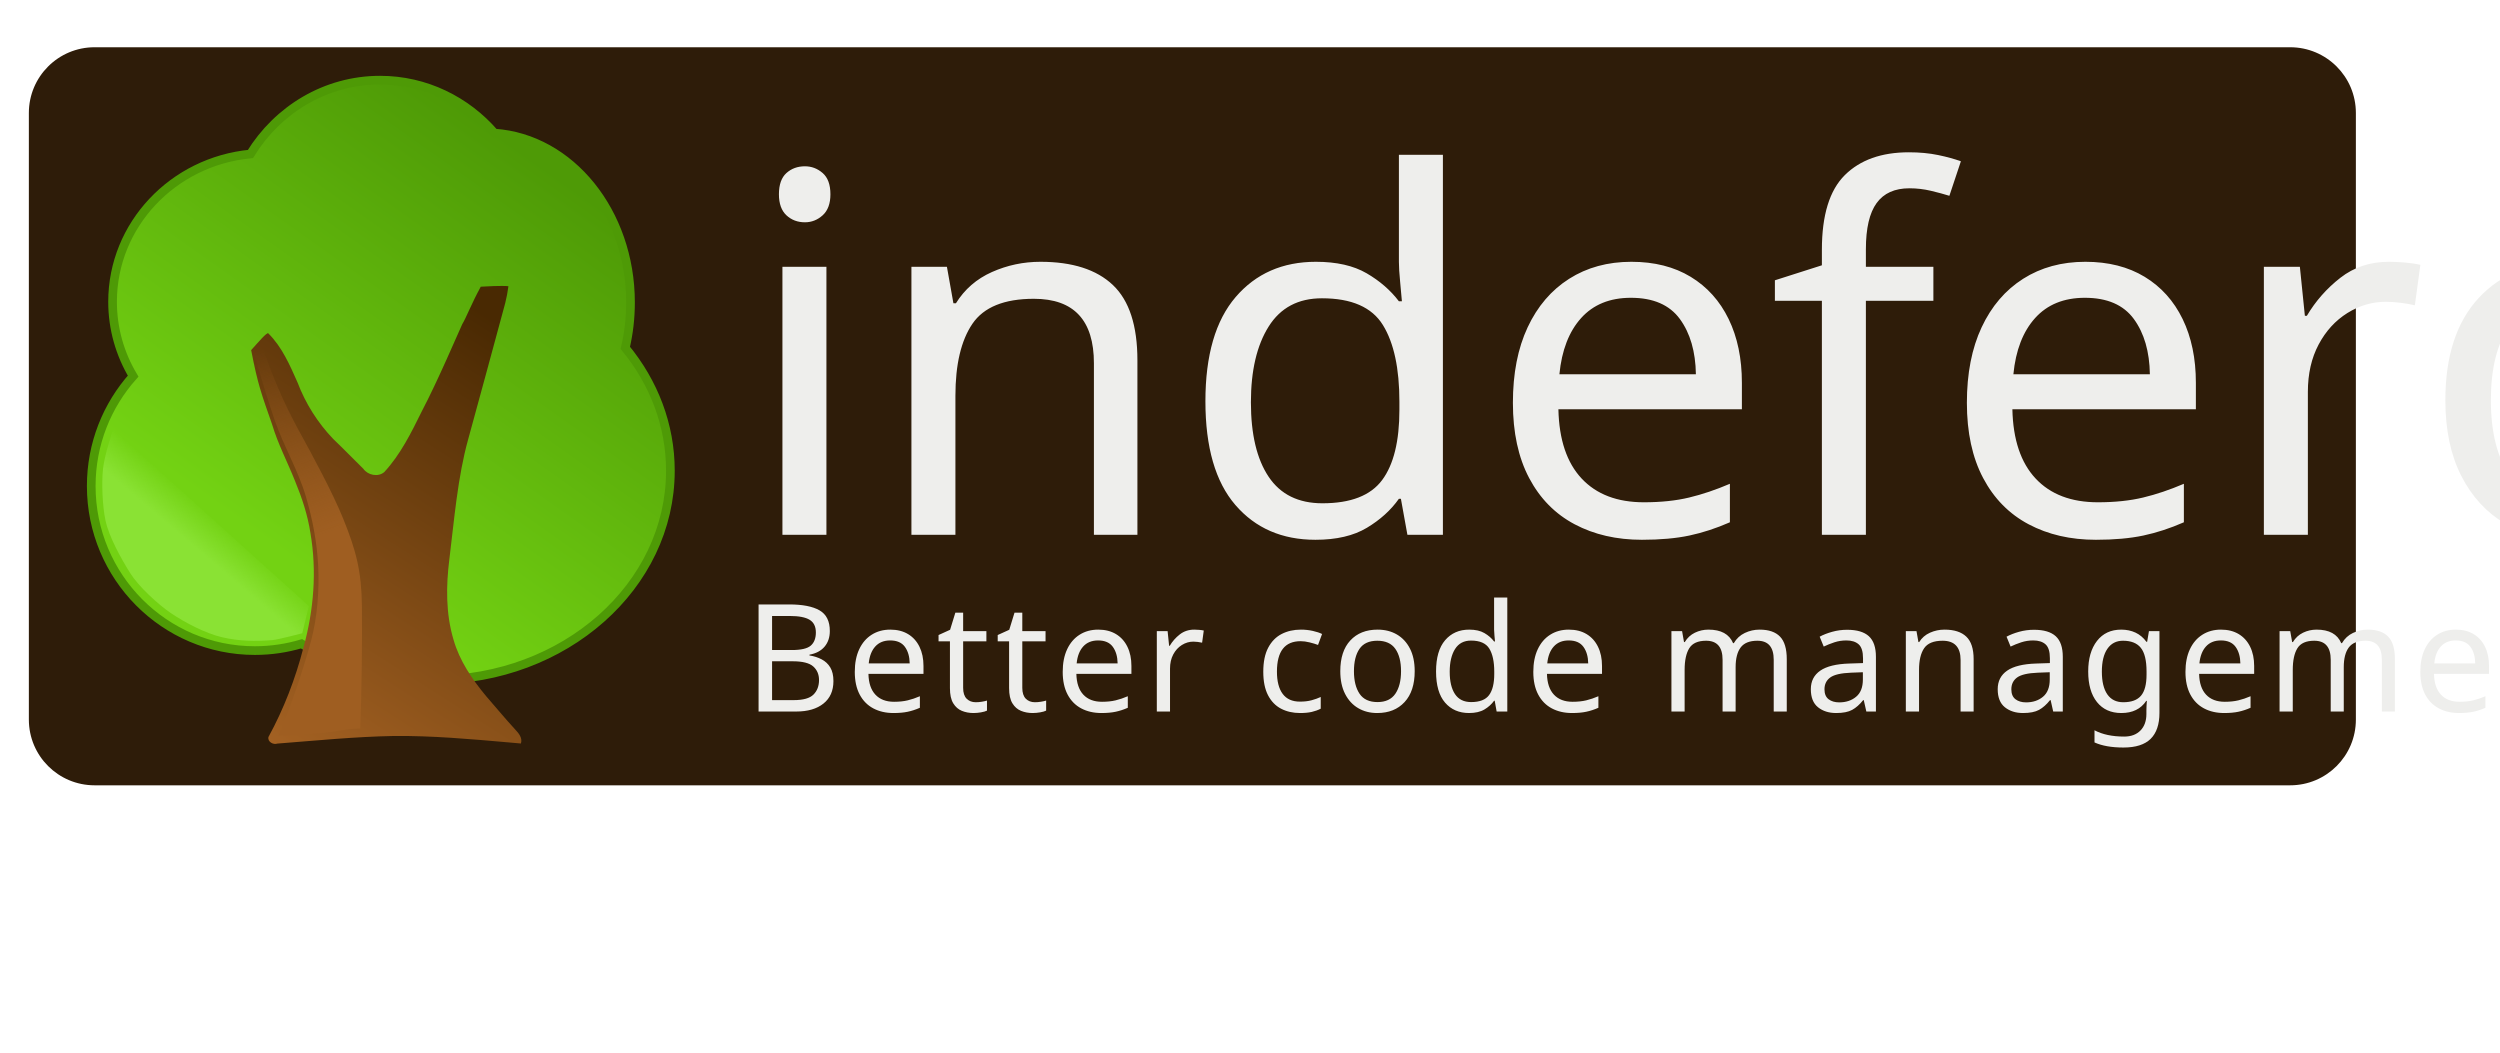
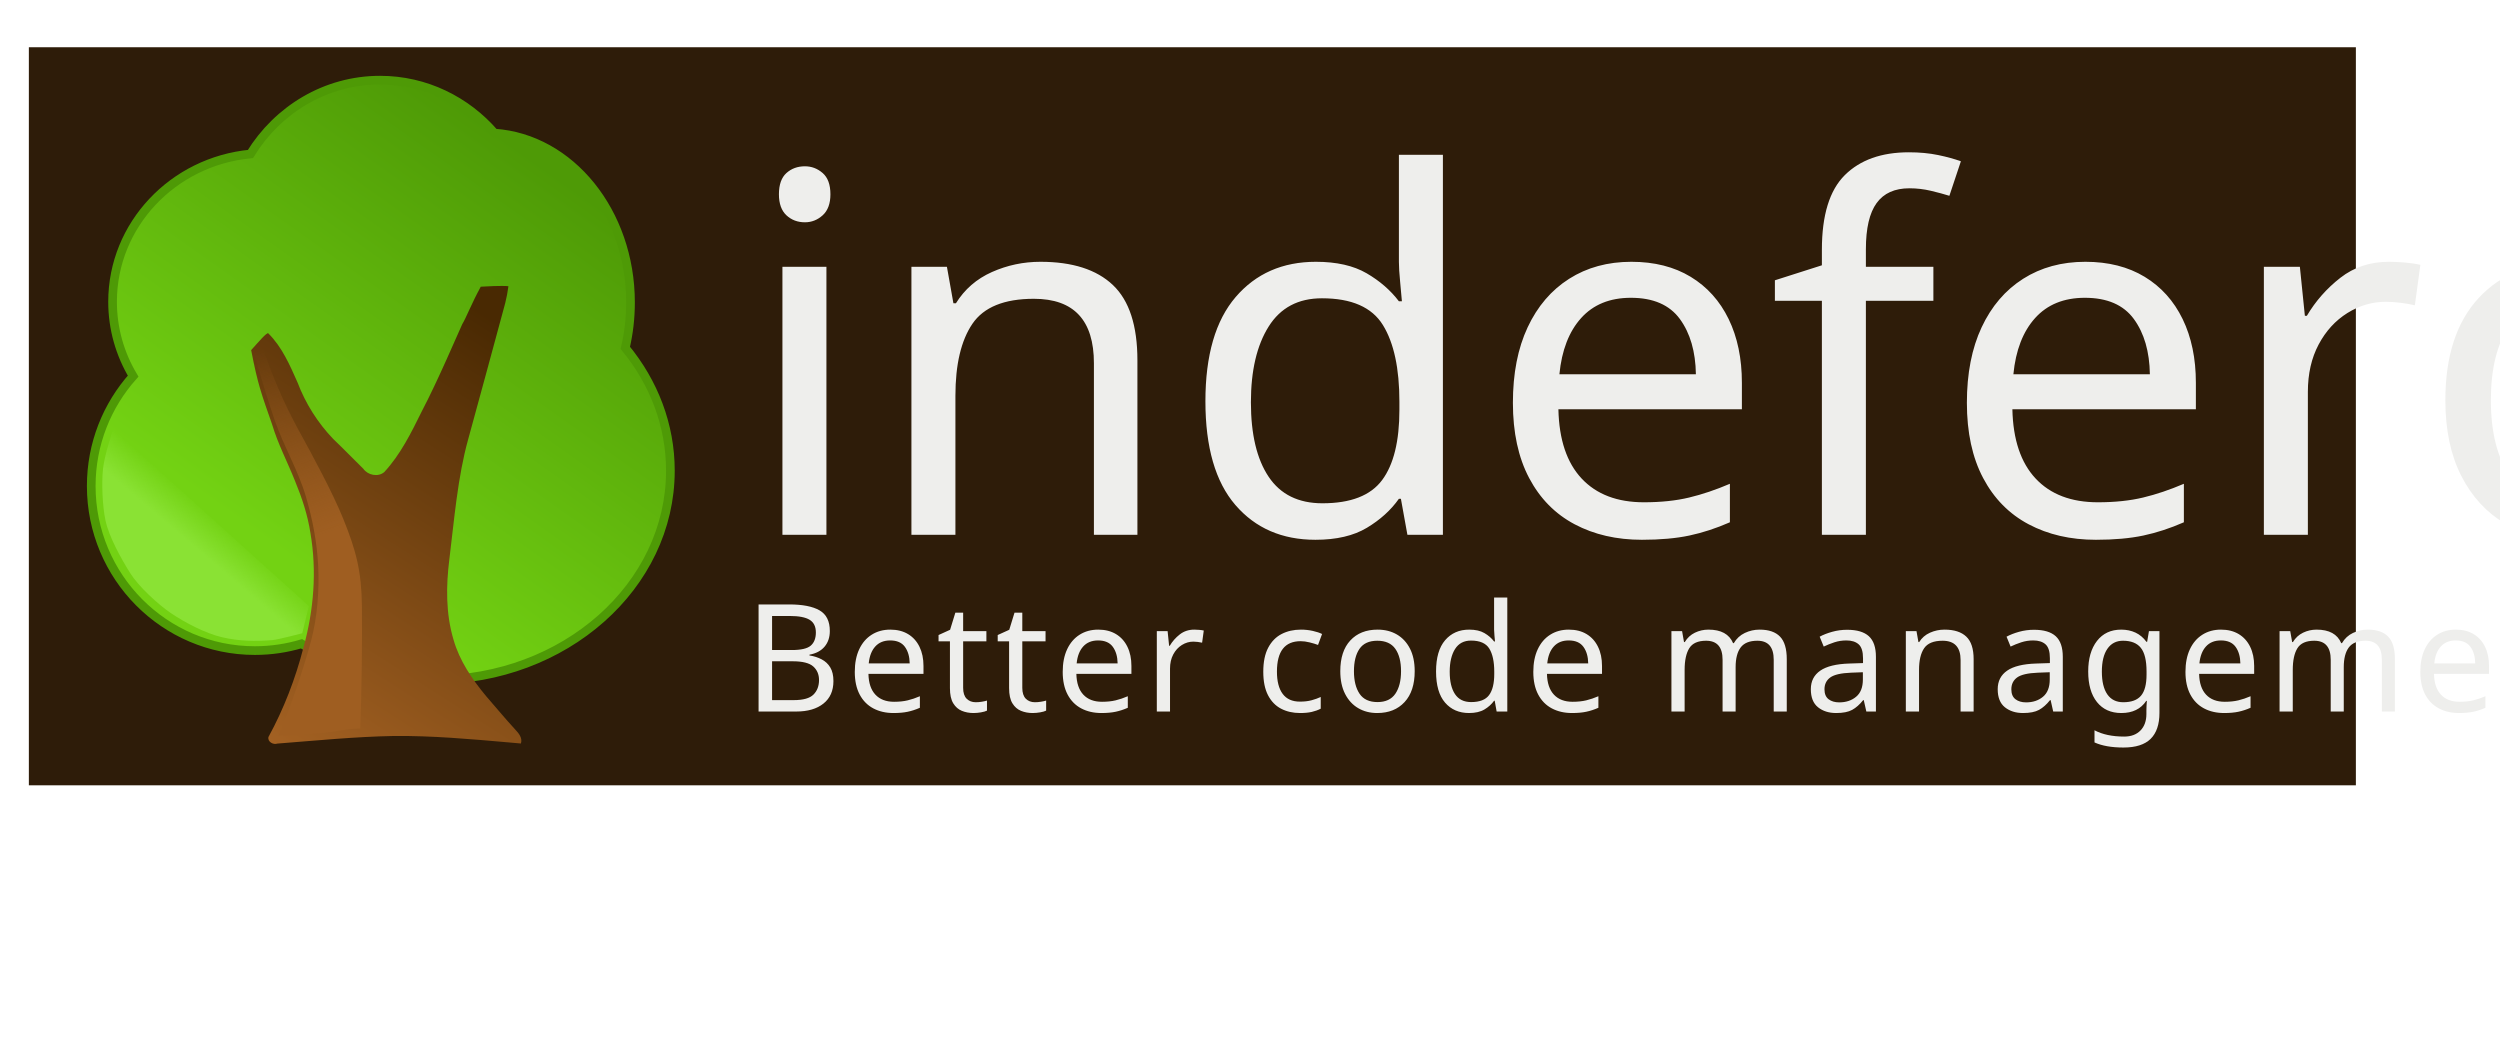
<svg xmlns="http://www.w3.org/2000/svg" xmlns:xlink="http://www.w3.org/1999/xlink" width="2500.09" height="1052.362" id="svg2" version="1.0">
  <defs id="defs4">
    <linearGradient id="linearGradient3535">
      <stop style="stop-color:#8ae234;stop-opacity:1;" offset="0" id="stop3537" />
      <stop style="stop-color:#8ae234;stop-opacity:0;" offset="1" id="stop3539" />
    </linearGradient>
    <linearGradient id="linearGradient3527">
      <stop style="stop-color:#9f5e21;stop-opacity:1;" offset="0" id="stop3529" />
      <stop style="stop-color:#9f5e21;stop-opacity:0;" offset="1" id="stop3531" />
    </linearGradient>
    <linearGradient id="linearGradient3309">
      <stop style="stop-color:#73d213;stop-opacity:1;" offset="0" id="stop3311" />
      <stop style="stop-color:#4e9a06;stop-opacity:1;" offset="1" id="stop3313" />
    </linearGradient>
    <linearGradient id="linearGradient3300">
      <stop style="stop-color:#a56223;stop-opacity:1;" offset="0" id="stop3302" />
      <stop style="stop-color:#492902;stop-opacity:1;" offset="1" id="stop3304" />
    </linearGradient>
    <linearGradient id="linearGradient3214">
      <stop style="stop-color:#c17d11;stop-opacity:1;" offset="0" id="stop3216" />
      <stop style="stop-color:#c17d11;stop-opacity:0;" offset="1" id="stop3218" />
    </linearGradient>
    <linearGradient id="linearGradient3200">
      <stop id="stop3204" offset="1" style="stop-color:#feaf36;stop-opacity:1;" />
    </linearGradient>
    <linearGradient id="linearGradient3178">
      <stop style="stop-color:#8f5902;stop-opacity:1;" offset="0" id="stop3180" />
      <stop style="stop-color:#8f5902;stop-opacity:0;" offset="1" id="stop3182" />
    </linearGradient>
    <linearGradient xlink:href="#linearGradient3300" id="linearGradient3502" gradientUnits="userSpaceOnUse" x1="255.21" y1="743.954" x2="517.181" y2="334.326" />
    <linearGradient xlink:href="#linearGradient3309" id="linearGradient3505" gradientUnits="userSpaceOnUse" gradientTransform="matrix(0.90055,0,0,0.9256685,8.702072,50.9191)" x1="314.811" y1="549.56" x2="603.794" y2="130.803" />
    <linearGradient xlink:href="#linearGradient3527" id="linearGradient3533" x1="344.48" y1="526.934" x2="279.664" y2="343.772" gradientUnits="userSpaceOnUse" />
    <linearGradient xlink:href="#linearGradient3535" id="linearGradient3541" x1="189.383" y1="542.793" x2="213.167" y2="515.038" gradientUnits="userSpaceOnUse" />
  </defs>
  <g id="layer1">
-     <rect style="opacity:1;fill:#2e1c09;fill-opacity:1;fill-rule:nonzero;stroke:none;stroke-width:9.5;stroke-linecap:round;stroke-linejoin:miter;stroke-miterlimit:4;stroke-dasharray:none;stroke-dashoffset:0;stroke-opacity:1" id="rect3479" width="2327.099" height="738.089" x="28.861" y="47.247" ry="65.73" />
+     <rect style="opacity:1;fill:#2e1c09;fill-opacity:1;fill-rule:nonzero;stroke:none;stroke-width:9.5;stroke-linecap:round;stroke-linejoin:miter;stroke-miterlimit:4;stroke-dasharray:none;stroke-dashoffset:0;stroke-opacity:1" id="rect3479" width="2327.099" height="738.089" x="28.861" y="47.247" ry="0" />
    <path style="fill:url(#linearGradient3505);fill-opacity:1;fill-rule:nonzero;stroke:#4e9a06;stroke-width:8.674;stroke-linecap:round;stroke-linejoin:miter;stroke-miterlimit:4;stroke-dasharray:none;stroke-dashoffset:0;stroke-opacity:1" d="M 380.095,80.164 C 325.619,80.164 277.738,109.632 250.443,154.015 C 173.084,161.383 112.575,224.77 112.575,301.775 C 112.575,328.867 120.068,354.275 133.147,376.147 C 107.097,405.293 91.243,443.827 91.243,486.07 C 91.243,576.902 164.559,650.608 254.89,650.608 C 271.095,650.608 286.737,648.228 301.522,643.81 C 339.341,666.587 385.03,679.882 434.184,679.882 C 564.584,679.882 670.409,586.177 670.409,470.71 C 670.409,424.811 653.666,382.36 625.326,347.856 C 628.732,333.415 630.532,318.208 630.532,302.498 C 630.532,212.125 570.292,138.175 494.436,133.101 C 466.296,100.618 425.475,80.164 380.095,80.164 z" id="path2397" />
    <path style="fill:url(#linearGradient3502);fill-opacity:1;fill-rule:nonzero;stroke:none;stroke-width:2.4;stroke-linecap:round;stroke-linejoin:miter;stroke-miterlimit:4;stroke-dashoffset:0;stroke-opacity:1" d="M 480.788,286.705 C 471.742,303.148 466.599,316.919 462.21,324.32 C 458.43,332.418 437.648,381.277 422.048,410.856 C 411.436,432.357 400.692,454.314 384.281,472.094 C 378.04,477.378 367.787,475.234 363.269,468.714 C 353.179,458.896 343.458,448.702 333.248,439.007 C 317.771,422.848 305.561,403.583 297.629,382.658 C 289.887,365.176 282.064,347.03 268.298,333.334 C 266.871,332.009 257.877,342.73 251.172,350.135 C 257.919,385.024 261.457,393.838 272.162,424.591 C 277.98,444.066 287.528,462.106 295.016,480.942 C 301.954,497.735 307.733,515.117 310.448,533.132 C 316.975,571.069 313.789,610.297 303.543,647.284 C 295.53,678.504 283.879,708.832 268.406,737.125 C 267.486,741.83 273.288,745.045 277.329,743.609 C 316.104,740.613 354.855,736.727 393.764,736.01 C 432.088,735.628 470.308,739.08 508.448,742.418 C 512.601,742.788 516.754,743.16 520.906,743.531 C 522.737,738.328 518.931,733.379 515.5,729.844 C 505.379,718.851 495.85,707.33 486.048,696.057 C 472.121,679.282 459.493,660.745 453.489,639.552 C 445.749,613.544 446.011,585.89 449.387,559.187 C 454.136,520.655 457.704,476.908 468.127,439.575 C 475.036,414.828 499.269,325.16 505.286,302.946 C 506.639,297.455 507.702,291.889 508.438,286.281 C 508.301,286.03 501.31,285.501 480.788,286.705 z" id="rect2383" />
    <path style="fill:url(#linearGradient3533);fill-opacity:1;fill-rule:evenodd;stroke:none;stroke-width:0.25pt;stroke-linecap:butt;stroke-linejoin:miter;stroke-opacity:1" d="M 261.614,343.772 C 258.298,347.161 256.78,348.514 253.805,350.94 C 257.348,367.726 271.245,410.335 274.927,420.916 C 283.988,446.954 298.277,470.449 305.964,496.818 C 312.628,519.679 316.958,541.992 318.187,565.634 C 319.437,589.664 317.351,617.162 311.247,640.257 C 304.225,666.827 289.672,709.813 278.711,735.388 C 291.85,736.741 303.909,734.302 317.586,733.287 C 330.803,732.911 346.517,728.416 360.284,728.59 C 361.702,692.984 362.289,639.874 361.919,606.088 C 361.536,571.139 356.107,550.491 343.093,518.416 C 332.768,492.969 313.63,457.4 298.733,430.348 C 283.835,403.296 270.019,371.023 261.614,343.772 z" id="path3450" />
    <path style="fill:url(#linearGradient3541);fill-opacity:1;fill-rule:evenodd;stroke:none;stroke-width:0.25pt;stroke-linecap:butt;stroke-linejoin:miter;stroke-opacity:1" d="M 113.165,429.394 C 113.165,429.394 104.643,454.165 103.038,468.691 C 101.443,483.119 102.468,506.238 105.48,520.438 C 108.988,536.973 121.298,558.938 130.281,573.257 C 138.619,586.547 158.096,604.518 171.106,613.288 C 185.257,622.828 205.58,633.409 222.198,637.294 C 239.002,641.223 255.437,641.527 272.635,640.094 C 278.216,639.63 302.26,633.264 302.26,633.264 L 308.872,606.1 L 113.165,429.394 z" id="path3461" />
    <text xml:space="preserve" style="font-size:500px;font-style:normal;font-variant:normal;font-weight:normal;font-stretch:normal;writing-mode:lr-tb;text-anchor:start;fill:#eeeeec;fill-opacity:1;stroke:none;stroke-width:1pt;stroke-linecap:butt;stroke-linejoin:miter;stroke-opacity:1;font-family:FromageCondOblique;-inkscape-font-specification:FromageCondOblique" x="739.954" y="534.802" id="text3481">
      <tspan id="tspan3483" x="739.954" y="534.802">indefero</tspan>
    </text>
    <text xml:space="preserve" style="font-size:150px;font-style:normal;font-variant:normal;font-weight:normal;font-stretch:normal;text-align:start;line-height:125%;writing-mode:lr-tb;text-anchor:start;fill:#eeeeec;fill-opacity:1;stroke:none;stroke-width:1pt;stroke-linecap:butt;stroke-linejoin:miter;stroke-opacity:1;font-family:FromageCondOblique;-inkscape-font-specification:FromageCondOblique" x="744.054" y="711.554" id="text3485">
      <tspan id="tspan3487" x="744.054" y="711.554" style="letter-spacing:5.011">Better code management</tspan>
    </text>
  </g>
</svg>
